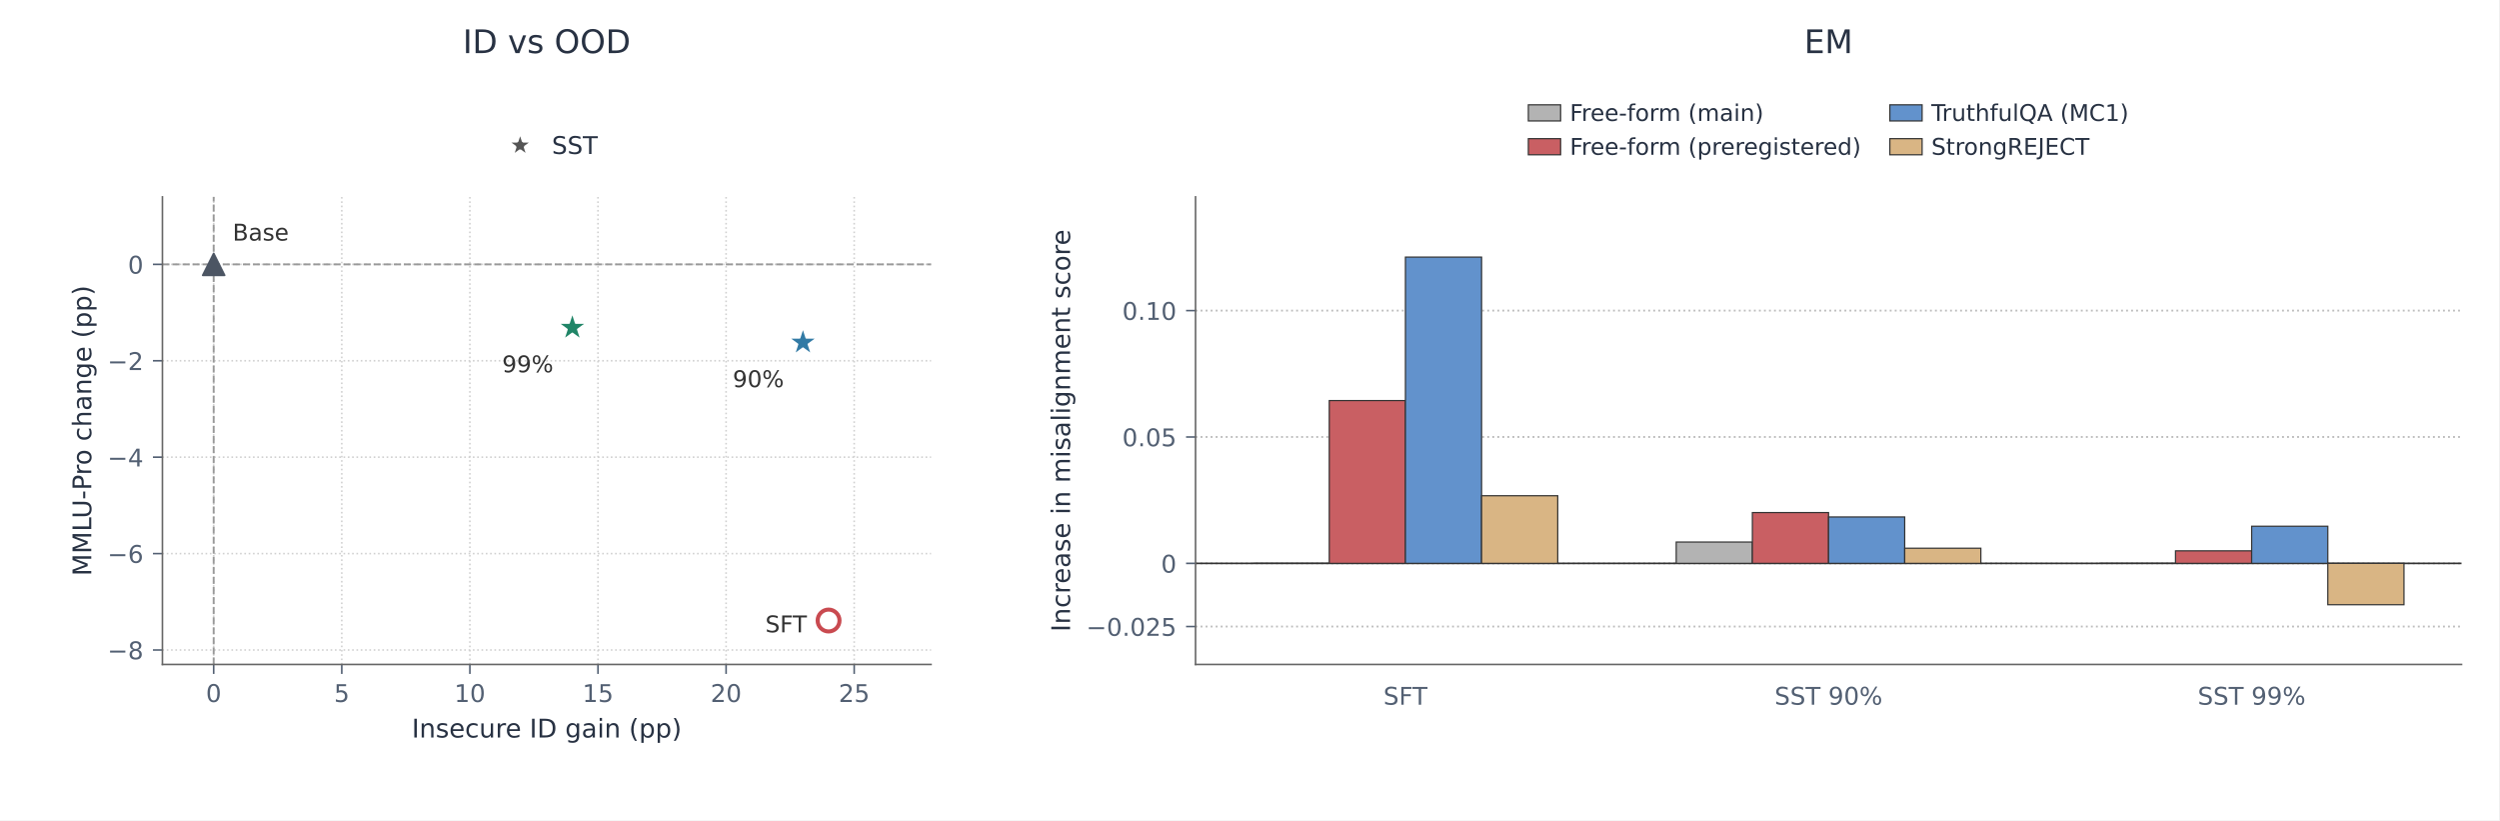
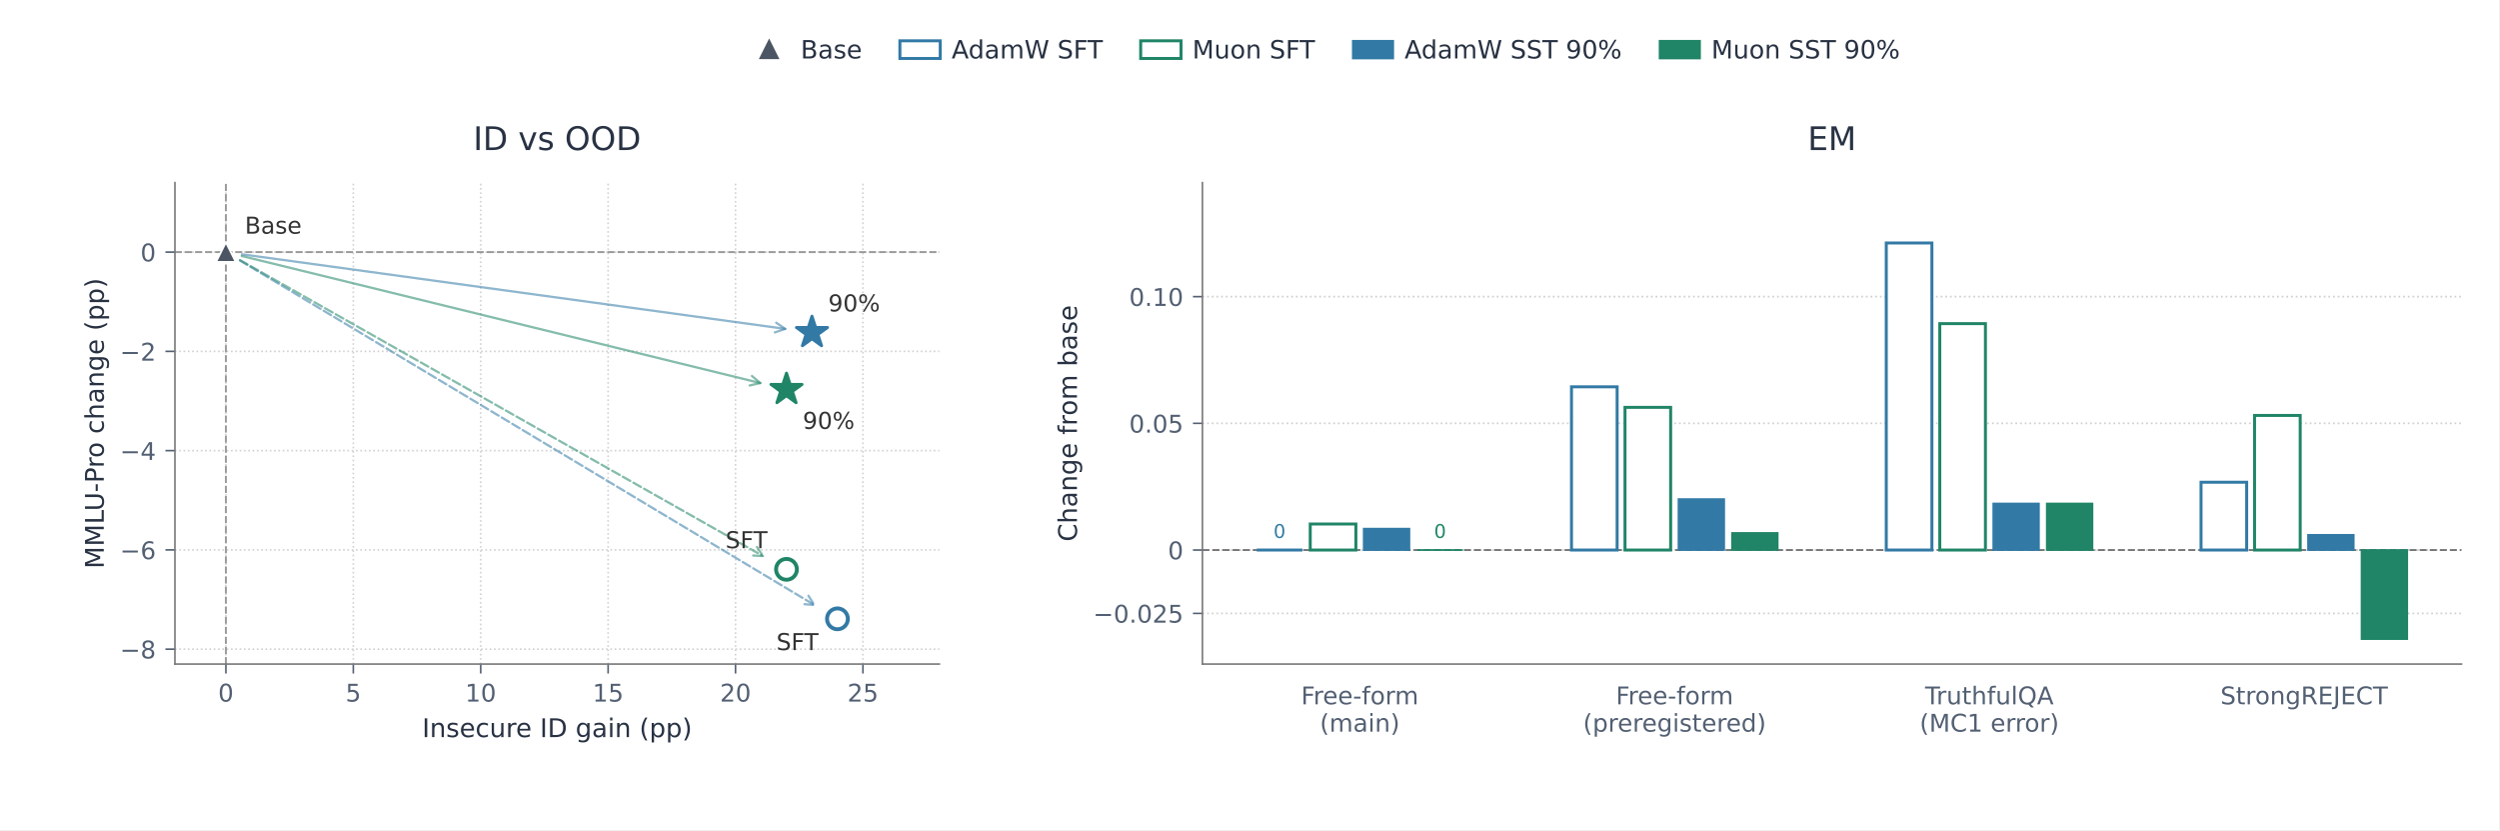
- <svg xmlns="http://www.w3.org/2000/svg" xmlns:xlink="http://www.w3.org/1999/xlink" width="921.6pt" height="302.4pt" viewBox="0 0 921.6 302.4" version="1.1">
+ <svg xmlns="http://www.w3.org/2000/svg" xmlns:xlink="http://www.w3.org/1999/xlink" width="921.6pt" height="306pt" viewBox="0 0 921.6 306" version="1.1">
  <defs>
    <style type="text/css">*{stroke-linejoin: round; stroke-linecap: butt}</style>
  </defs>
  <g id="figure_1">
    <g id="patch_1">
-       <path d="M 0 302.4  L 921.6 302.4  L 921.6 0  L 0 0  z " style="fill: #ffffff" />
+       <path d="M 0 306  L 921.6 306  L 921.6 0  L 0 0  z " style="fill: #ffffff" />
    </g>
    <g id="axes_1">
      <g id="patch_2">
-         <path d="M 59.904 244.944  L 343.362 244.944  L 343.362 72.576  L 59.904 72.576  z " style="fill: #ffffff" />
+         <path d="M 64.512 244.8  L 346.429 244.8  L 346.429 67.32  L 64.512 67.32  z " style="fill: #ffffff" />
      </g>
      <g id="matplotlib.axis_1">
        <g id="xtick_1">
          <g id="line2d_1">
-             <path d="M 78.801 244.944  L 78.801 72.576  " clip-path="url(#pe4063aa0ac)" style="fill: none; stroke-dasharray: 0.6,0.99; stroke-dashoffset: 0; stroke: #d0d0d0; stroke-width: 0.6" />
+             <path d="M 83.306 244.8  L 83.306 67.32  " clip-path="url(#p9155fcb248)" style="fill: none; stroke-dasharray: 0.6,0.99; stroke-dashoffset: 0; stroke: #d0d0d0; stroke-width: 0.6" />
          </g>
          <g id="line2d_2">
            <defs>
-               <path id="m186b313bea" d="M 0 0  L 0 3.5  " style="stroke: #536073; stroke-width: 0.6" />
+               <path id="mea11ea3133" d="M 0 0  L 0 3.5  " style="stroke: #536073; stroke-width: 0.6" />
            </defs>
            <g>
-               <use xlink:href="#m186b313bea" x="78.801" y="244.944" style="fill: #536073; stroke: #536073; stroke-width: 0.6" />
+               <use xlink:href="#mea11ea3133" x="83.306" y="244.8" style="fill: #536073; stroke: #536073; stroke-width: 0.6" />
            </g>
          </g>
          <g id="text_1">
-             <text style="fill: #536073; font: 9px 'DejaVu Sans'; text-anchor: middle" x="78.801" y="258.783" transform="rotate(-0 78.80118 258.7826)">0</text>
+             <text style="font-size: 9px; font-family: 'DejaVu Sans'; text-anchor: middle; fill: #536073" x="83.306" y="258.639" transform="rotate(-0 83.30648 258.6386)">0</text>
          </g>
        </g>
        <g id="xtick_2">
          <g id="line2d_3">
-             <path d="M 126.044 244.944  L 126.044 72.576  " clip-path="url(#pe4063aa0ac)" style="fill: none; stroke-dasharray: 0.6,0.99; stroke-dashoffset: 0; stroke: #d0d0d0; stroke-width: 0.6" />
+             <path d="M 130.293 244.8  L 130.293 67.32  " clip-path="url(#p9155fcb248)" style="fill: none; stroke-dasharray: 0.6,0.99; stroke-dashoffset: 0; stroke: #d0d0d0; stroke-width: 0.6" />
          </g>
          <g id="line2d_4">
            <g>
-               <use xlink:href="#m186b313bea" x="126.044" y="244.944" style="fill: #536073; stroke: #536073; stroke-width: 0.6" />
+               <use xlink:href="#mea11ea3133" x="130.293" y="244.8" style="fill: #536073; stroke: #536073; stroke-width: 0.6" />
            </g>
          </g>
          <g id="text_2">
-             <text style="fill: #536073; font: 9px 'DejaVu Sans'; text-anchor: middle" x="126.044" y="258.783" transform="rotate(-0 126.0441 258.7826)">5</text>
+             <text style="font-size: 9px; font-family: 'DejaVu Sans'; text-anchor: middle; fill: #536073" x="130.293" y="258.639" transform="rotate(-0 130.2927 258.6386)">5</text>
          </g>
        </g>
        <g id="xtick_3">
          <g id="line2d_5">
-             <path d="M 173.287 244.944  L 173.287 72.576  " clip-path="url(#pe4063aa0ac)" style="fill: none; stroke-dasharray: 0.6,0.99; stroke-dashoffset: 0; stroke: #d0d0d0; stroke-width: 0.6" />
+             <path d="M 177.279 244.8  L 177.279 67.32  " clip-path="url(#p9155fcb248)" style="fill: none; stroke-dasharray: 0.6,0.99; stroke-dashoffset: 0; stroke: #d0d0d0; stroke-width: 0.6" />
          </g>
          <g id="line2d_6">
            <g>
-               <use xlink:href="#m186b313bea" x="173.287" y="244.944" style="fill: #536073; stroke: #536073; stroke-width: 0.6" />
+               <use xlink:href="#mea11ea3133" x="177.279" y="244.8" style="fill: #536073; stroke: #536073; stroke-width: 0.6" />
            </g>
          </g>
          <g id="text_3">
-             <text style="fill: #536073; font: 9px 'DejaVu Sans'; text-anchor: middle" x="173.287" y="258.783" transform="rotate(-0 173.2871 258.7826)">10</text>
+             <text style="font-size: 9px; font-family: 'DejaVu Sans'; text-anchor: middle; fill: #536073" x="177.279" y="258.639" transform="rotate(-0 177.2789 258.6386)">10</text>
          </g>
        </g>
        <g id="xtick_4">
          <g id="line2d_7">
-             <path d="M 220.53 244.944  L 220.53 72.576  " clip-path="url(#pe4063aa0ac)" style="fill: none; stroke-dasharray: 0.6,0.99; stroke-dashoffset: 0; stroke: #d0d0d0; stroke-width: 0.6" />
+             <path d="M 224.265 244.8  L 224.265 67.32  " clip-path="url(#p9155fcb248)" style="fill: none; stroke-dasharray: 0.6,0.99; stroke-dashoffset: 0; stroke: #d0d0d0; stroke-width: 0.6" />
          </g>
          <g id="line2d_8">
            <g>
-               <use xlink:href="#m186b313bea" x="220.53" y="244.944" style="fill: #536073; stroke: #536073; stroke-width: 0.6" />
+               <use xlink:href="#mea11ea3133" x="224.265" y="244.8" style="fill: #536073; stroke: #536073; stroke-width: 0.6" />
            </g>
          </g>
          <g id="text_4">
-             <text style="fill: #536073; font: 9px 'DejaVu Sans'; text-anchor: middle" x="220.53" y="258.783" transform="rotate(-0 220.53 258.7826)">15</text>
+             <text style="font-size: 9px; font-family: 'DejaVu Sans'; text-anchor: middle; fill: #536073" x="224.265" y="258.639" transform="rotate(-0 224.2651 258.6386)">15</text>
          </g>
        </g>
        <g id="xtick_5">
          <g id="line2d_9">
-             <path d="M 267.773 244.944  L 267.773 72.576  " clip-path="url(#pe4063aa0ac)" style="fill: none; stroke-dasharray: 0.6,0.99; stroke-dashoffset: 0; stroke: #d0d0d0; stroke-width: 0.6" />
+             <path d="M 271.251 244.8  L 271.251 67.32  " clip-path="url(#p9155fcb248)" style="fill: none; stroke-dasharray: 0.6,0.99; stroke-dashoffset: 0; stroke: #d0d0d0; stroke-width: 0.6" />
          </g>
          <g id="line2d_10">
            <g>
-               <use xlink:href="#m186b313bea" x="267.773" y="244.944" style="fill: #536073; stroke: #536073; stroke-width: 0.6" />
+               <use xlink:href="#mea11ea3133" x="271.251" y="244.8" style="fill: #536073; stroke: #536073; stroke-width: 0.6" />
            </g>
          </g>
          <g id="text_5">
-             <text style="fill: #536073; font: 9px 'DejaVu Sans'; text-anchor: middle" x="267.773" y="258.783" transform="rotate(-0 267.773 258.7826)">20</text>
+             <text style="font-size: 9px; font-family: 'DejaVu Sans'; text-anchor: middle; fill: #536073" x="271.251" y="258.639" transform="rotate(-0 271.2513 258.6386)">20</text>
          </g>
        </g>
        <g id="xtick_6">
          <g id="line2d_11">
-             <path d="M 315.016 244.944  L 315.016 72.576  " clip-path="url(#pe4063aa0ac)" style="fill: none; stroke-dasharray: 0.6,0.99; stroke-dashoffset: 0; stroke: #d0d0d0; stroke-width: 0.6" />
+             <path d="M 318.237 244.8  L 318.237 67.32  " clip-path="url(#p9155fcb248)" style="fill: none; stroke-dasharray: 0.6,0.99; stroke-dashoffset: 0; stroke: #d0d0d0; stroke-width: 0.6" />
          </g>
          <g id="line2d_12">
            <g>
-               <use xlink:href="#m186b313bea" x="315.016" y="244.944" style="fill: #536073; stroke: #536073; stroke-width: 0.6" />
+               <use xlink:href="#mea11ea3133" x="318.237" y="244.8" style="fill: #536073; stroke: #536073; stroke-width: 0.6" />
            </g>
          </g>
          <g id="text_6">
-             <text style="fill: #536073; font: 9px 'DejaVu Sans'; text-anchor: middle" x="315.016" y="258.783" transform="rotate(-0 315.0159 258.7826)">25</text>
+             <text style="font-size: 9px; font-family: 'DejaVu Sans'; text-anchor: middle; fill: #536073" x="318.237" y="258.639" transform="rotate(-0 318.2375 258.6386)">25</text>
          </g>
        </g>
        <g id="text_7">
-           <text style="fill: #283243; font: 9.5px 'DejaVu Sans'; text-anchor: middle" x="201.633" y="271.873" transform="rotate(-0 201.6328 271.8728)">Insecure ID gain (pp)</text>
+           <text style="font-size: 9.5px; font-family: 'DejaVu Sans'; text-anchor: middle; fill: #283243" x="205.471" y="271.729" transform="rotate(-0 205.4706 271.7288)">Insecure ID gain (pp)</text>
        </g>
      </g>
      <g id="matplotlib.axis_2">
        <g id="ytick_1">
          <g id="line2d_13">
-             <path d="M 59.904 239.613  L 343.362 239.613  " clip-path="url(#pe4063aa0ac)" style="fill: none; stroke-dasharray: 0.6,0.99; stroke-dashoffset: 0; stroke: #d0d0d0; stroke-width: 0.6" />
+             <path d="M 64.512 239.311  L 346.429 239.311  " clip-path="url(#p9155fcb248)" style="fill: none; stroke-dasharray: 0.6,0.99; stroke-dashoffset: 0; stroke: #d0d0d0; stroke-width: 0.6" />
          </g>
          <g id="line2d_14">
            <defs>
-               <path id="md1f81fc7ef" d="M 0 0  L -3.5 0  " style="stroke: #536073; stroke-width: 0.6" />
+               <path id="m811d792740" d="M 0 0  L -3.5 0  " style="stroke: #536073; stroke-width: 0.6" />
            </defs>
            <g>
-               <use xlink:href="#md1f81fc7ef" x="59.904" y="239.613" style="fill: #536073; stroke: #536073; stroke-width: 0.6" />
+               <use xlink:href="#m811d792740" x="64.512" y="239.311" style="fill: #536073; stroke: #536073; stroke-width: 0.6" />
            </g>
          </g>
          <g id="text_8">
-             <text style="fill: #536073; font: 9px 'DejaVu Sans'; text-anchor: end" x="52.904" y="243.032" transform="rotate(-0 52.904 243.0323)">−8</text>
+             <text style="font-size: 9px; font-family: 'DejaVu Sans'; text-anchor: end; fill: #536073" x="57.512" y="242.73" transform="rotate(-0 57.512 242.7302)">−8</text>
          </g>
        </g>
        <g id="ytick_2">
          <g id="line2d_15">
-             <path d="M 59.904 204.073  L 343.362 204.073  " clip-path="url(#pe4063aa0ac)" style="fill: none; stroke-dasharray: 0.6,0.99; stroke-dashoffset: 0; stroke: #d0d0d0; stroke-width: 0.6" />
+             <path d="M 64.512 202.717  L 346.429 202.717  " clip-path="url(#p9155fcb248)" style="fill: none; stroke-dasharray: 0.6,0.99; stroke-dashoffset: 0; stroke: #d0d0d0; stroke-width: 0.6" />
          </g>
          <g id="line2d_16">
            <g>
-               <use xlink:href="#md1f81fc7ef" x="59.904" y="204.073" style="fill: #536073; stroke: #536073; stroke-width: 0.6" />
+               <use xlink:href="#m811d792740" x="64.512" y="202.717" style="fill: #536073; stroke: #536073; stroke-width: 0.6" />
            </g>
          </g>
          <g id="text_9">
-             <text style="fill: #536073; font: 9px 'DejaVu Sans'; text-anchor: end" x="52.904" y="207.493" transform="rotate(-0 52.904 207.4925)">−6</text>
+             <text style="font-size: 9px; font-family: 'DejaVu Sans'; text-anchor: end; fill: #536073" x="57.512" y="206.136" transform="rotate(-0 57.512 206.1364)">−6</text>
          </g>
        </g>
        <g id="ytick_3">
          <g id="line2d_17">
-             <path d="M 59.904 168.533  L 343.362 168.533  " clip-path="url(#pe4063aa0ac)" style="fill: none; stroke-dasharray: 0.6,0.99; stroke-dashoffset: 0; stroke: #d0d0d0; stroke-width: 0.6" />
+             <path d="M 64.512 166.123  L 346.429 166.123  " clip-path="url(#p9155fcb248)" style="fill: none; stroke-dasharray: 0.6,0.99; stroke-dashoffset: 0; stroke: #d0d0d0; stroke-width: 0.6" />
          </g>
          <g id="line2d_18">
            <g>
-               <use xlink:href="#md1f81fc7ef" x="59.904" y="168.533" style="fill: #536073; stroke: #536073; stroke-width: 0.6" />
+               <use xlink:href="#m811d792740" x="64.512" y="166.123" style="fill: #536073; stroke: #536073; stroke-width: 0.6" />
            </g>
          </g>
          <g id="text_10">
-             <text style="fill: #536073; font: 9px 'DejaVu Sans'; text-anchor: end" x="52.904" y="171.953" transform="rotate(-0 52.904 171.9527)">−4</text>
+             <text style="font-size: 9px; font-family: 'DejaVu Sans'; text-anchor: end; fill: #536073" x="57.512" y="169.543" transform="rotate(-0 57.512 169.5426)">−4</text>
          </g>
        </g>
        <g id="ytick_4">
          <g id="line2d_19">
-             <path d="M 59.904 132.994  L 343.362 132.994  " clip-path="url(#pe4063aa0ac)" style="fill: none; stroke-dasharray: 0.6,0.99; stroke-dashoffset: 0; stroke: #d0d0d0; stroke-width: 0.6" />
+             <path d="M 64.512 129.529  L 346.429 129.529  " clip-path="url(#p9155fcb248)" style="fill: none; stroke-dasharray: 0.6,0.99; stroke-dashoffset: 0; stroke: #d0d0d0; stroke-width: 0.6" />
          </g>
          <g id="line2d_20">
            <g>
-               <use xlink:href="#md1f81fc7ef" x="59.904" y="132.994" style="fill: #536073; stroke: #536073; stroke-width: 0.6" />
+               <use xlink:href="#m811d792740" x="64.512" y="129.529" style="fill: #536073; stroke: #536073; stroke-width: 0.6" />
            </g>
          </g>
          <g id="text_11">
-             <text style="fill: #536073; font: 9px 'DejaVu Sans'; text-anchor: end" x="52.904" y="136.413" transform="rotate(-0 52.904 136.4129)">−2</text>
+             <text style="font-size: 9px; font-family: 'DejaVu Sans'; text-anchor: end; fill: #536073" x="57.512" y="132.949" transform="rotate(-0 57.512 132.9488)">−2</text>
          </g>
        </g>
        <g id="ytick_5">
          <g id="line2d_21">
-             <path d="M 59.904 97.454  L 343.362 97.454  " clip-path="url(#pe4063aa0ac)" style="fill: none; stroke-dasharray: 0.6,0.99; stroke-dashoffset: 0; stroke: #d0d0d0; stroke-width: 0.6" />
+             <path d="M 64.512 92.936  L 346.429 92.936  " clip-path="url(#p9155fcb248)" style="fill: none; stroke-dasharray: 0.6,0.99; stroke-dashoffset: 0; stroke: #d0d0d0; stroke-width: 0.6" />
          </g>
          <g id="line2d_22">
            <g>
-               <use xlink:href="#md1f81fc7ef" x="59.904" y="97.454" style="fill: #536073; stroke: #536073; stroke-width: 0.6" />
+               <use xlink:href="#m811d792740" x="64.512" y="92.936" style="fill: #536073; stroke: #536073; stroke-width: 0.6" />
            </g>
          </g>
          <g id="text_12">
-             <text style="fill: #536073; font: 9px 'DejaVu Sans'; text-anchor: end" x="52.904" y="100.873" transform="rotate(-0 52.904 100.8732)">0</text>
+             <text style="font-size: 9px; font-family: 'DejaVu Sans'; text-anchor: end; fill: #536073" x="57.512" y="96.355" transform="rotate(-0 57.512 96.35497)">0</text>
          </g>
        </g>
        <g id="text_13">
-           <text style="fill: #283243; font: 9.5px 'DejaVu Sans'; text-anchor: middle" x="33.66" y="158.76" transform="rotate(-90 33.66033 158.76)">MMLU-Pro change (pp)</text>
-         </g>
+           <text style="font-size: 9.5px; font-family: 'DejaVu Sans'; text-anchor: middle; fill: #283243" x="38.268" y="156.06" transform="rotate(-90 38.26833 156.06)">MMLU-Pro change (pp)</text>
+         </g>
+       </g>
+       <g id="patch_3">
+         <path d="M 88.451 96.02  Q 194.787 159.759 300.307 223.01  " style="fill: none; opacity: 0.55; stroke-dasharray: 3.145,1.36; stroke-dashoffset: 0; stroke: #327aa5; stroke-width: 0.85; stroke-linecap: round" />
+         <path d="M 298.145 219.615  L 300.307 223.01  L 296.294 222.703  " style="fill: none; opacity: 0.55; stroke-dasharray: 3.145,1.36; stroke-dashoffset: 0; stroke: #327aa5; stroke-width: 0.85; stroke-linecap: round" />
+       </g>
+       <g id="patch_4">
+         <path d="M 89.253 93.751  Q 189.888 107.558 289.582 121.236  " style="fill: none; opacity: 0.55; stroke: #327aa5; stroke-width: 0.85; stroke-linecap: round" />
+         <path d="M 286.26 118.964  L 289.582 121.236  L 285.771 122.53  " style="fill: none; opacity: 0.55; stroke: #327aa5; stroke-width: 0.85; stroke-linecap: round" />
+       </g>
+       <g id="patch_5">
+         <path d="M 88.527 95.889  Q 185.371 150.668 281.387 204.979  " style="fill: none; opacity: 0.55; stroke-dasharray: 3.145,1.36; stroke-dashoffset: 0; stroke: #208567; stroke-width: 0.85; stroke-linecap: round" />
+         <path d="M 279.139 201.639  L 281.387 204.979  L 277.367 204.773  " style="fill: none; opacity: 0.55; stroke-dasharray: 3.145,1.36; stroke-dashoffset: 0; stroke: #208567; stroke-width: 0.85; stroke-linecap: round" />
+       </g>
+       <g id="patch_6">
+         <path d="M 89.133 94.363  Q 185.219 117.898 280.382 141.208  " style="fill: none; opacity: 0.55; stroke: #208567; stroke-width: 0.85; stroke-linecap: round" />
+         <path d="M 277.314 138.603  L 280.382 141.208  L 276.458 142.099  " style="fill: none; opacity: 0.55; stroke: #208567; stroke-width: 0.85; stroke-linecap: round" />
      </g>
      <g id="line2d_23">
-         <path d="M 59.904 97.454  L 343.362 97.454  " clip-path="url(#pe4063aa0ac)" style="fill: none; stroke-dasharray: 2.59,1.12; stroke-dashoffset: 0; stroke: #999999; stroke-width: 0.7" />
+         <path d="M 64.512 92.936  L 346.429 92.936  " clip-path="url(#p9155fcb248)" style="fill: none; stroke-dasharray: 2.59,1.12; stroke-dashoffset: 0; stroke: #999999; stroke-width: 0.7" />
      </g>
      <g id="line2d_24">
-         <path d="M 78.801 244.944  L 78.801 72.576  " clip-path="url(#pe4063aa0ac)" style="fill: none; stroke-dasharray: 2.59,1.12; stroke-dashoffset: 0; stroke: #999999; stroke-width: 0.7" />
-       </g>
-       <g id="patch_3">
-         <path d="M 59.904 244.944  L 59.904 72.576  " style="fill: none; stroke: #666666; stroke-width: 0.6; stroke-linejoin: miter; stroke-linecap: square" />
-       </g>
-       <g id="patch_4">
-         <path d="M 59.904 244.944  L 343.362 244.944  " style="fill: none; stroke: #666666; stroke-width: 0.6; stroke-linejoin: miter; stroke-linecap: square" />
+         <path d="M 83.306 244.8  L 83.306 67.32  " clip-path="url(#p9155fcb248)" style="fill: none; stroke-dasharray: 2.59,1.12; stroke-dashoffset: 0; stroke: #999999; stroke-width: 0.7" />
+       </g>
+       <g id="patch_7">
+         <path d="M 64.512 244.8  L 64.512 67.32  " style="fill: none; stroke: #777777; stroke-width: 0.6; stroke-linejoin: miter; stroke-linecap: square" />
+       </g>
+       <g id="patch_8">
+         <path d="M 64.512 244.8  L 346.429 244.8  " style="fill: none; stroke: #777777; stroke-width: 0.6; stroke-linejoin: miter; stroke-linecap: square" />
      </g>
      <g id="text_14">
-         <text style="fill: #333333; font: 8.5px 'DejaVu Sans'; text-anchor: start" x="85.801" y="88.686" transform="rotate(-0 85.80118 88.68612)">Base</text>
+         <text style="font-size: 8.6px; font-family: 'DejaVu Sans'; text-anchor: start; fill: #333333" x="90.306" y="86.147" transform="rotate(-0 90.30648 86.14714)">Base</text>
      </g>
      <g id="text_15">
-         <text style="fill: #333333; font: 8.5px 'DejaVu Sans'; text-anchor: end" x="297.567" y="233.095" transform="rotate(-0 297.5673 233.0945)">SFT</text>
+         <text style="font-size: 8.6px; font-family: 'DejaVu Sans'; text-anchor: end; fill: #333333" x="301.84" y="239.659" transform="rotate(-0 301.8402 239.6594)">SFT</text>
      </g>
      <g id="text_16">
-         <text style="fill: #333333; font: 8.5px 'DejaVu Sans'; text-anchor: end" x="289.119" y="142.712" transform="rotate(-0 289.1187 142.7118)">90%</text>
+         <text style="font-size: 8.6px; font-family: 'DejaVu Sans'; text-anchor: start; fill: #333333" x="305.443" y="114.801" transform="rotate(-0 305.443 114.8005)">90%</text>
      </g>
      <g id="text_17">
-         <text style="fill: #333333; font: 8.5px 'DejaVu Sans'; text-anchor: end" x="204.081" y="137.247" transform="rotate(-0 204.0814 137.2473)">99%</text>
+         <text style="font-size: 8.6px; font-family: 'DejaVu Sans'; text-anchor: end; fill: #333333" x="283.046" y="202.088" transform="rotate(-0 283.0457 202.088)">SFT</text>
      </g>
      <g id="text_18">
-         <text style="fill: #283243; font: 12px 'DejaVu Sans'; text-anchor: middle" x="201.633" y="19.576" transform="rotate(-0 201.6328 19.576)">ID vs OOD</text>
+         <text style="font-size: 8.6px; font-family: 'DejaVu Sans'; text-anchor: start; fill: #333333" x="296.046" y="158.109" transform="rotate(-0 296.0457 158.1092)">90%</text>
+       </g>
+       <g id="text_19">
+         <text style="font-size: 12px; font-family: 'DejaVu Sans'; text-anchor: middle; fill: #283243" x="205.471" y="55.32" transform="rotate(-0 205.4706 55.32)">ID vs OOD</text>
      </g>
      <g id="PathCollection_1">
        <defs>
-           <path id="mab95454878" d="M 0 -4.031  L -4.031 4.031  L 4.031 4.031  z " style="stroke: #4c5563; stroke-width: 0.65" />
-         </defs>
-         <g clip-path="url(#pe4063aa0ac)">
-           <use xlink:href="#mab95454878" x="78.801" y="97.454" style="fill: #4c5563; stroke: #4c5563; stroke-width: 0.65" />
+           <path id="m297126dc32" d="M 0 -3.606  L -3.606 3.606  L 3.606 3.606  z " style="stroke: #ffffff; stroke-width: 0.65" />
+         </defs>
+         <g clip-path="url(#p9155fcb248)">
+           <use xlink:href="#m297126dc32" x="83.306" y="92.936" style="fill: #4c5563; stroke: #ffffff; stroke-width: 0.65" />
        </g>
      </g>
      <g id="PathCollection_2">
        <defs>
-           <path id="m4acd9b9e21" d="M 0 4.031  C 1.069 4.031 2.094 3.606 2.85 2.85  C 3.606 2.094 4.031 1.069 4.031 0  C 4.031 -1.069 3.606 -2.094 2.85 -2.85  C 2.094 -3.606 1.069 -4.031 0 -4.031  C -1.069 -4.031 -2.094 -3.606 -2.85 -2.85  C -3.606 -2.094 -4.031 -1.069 -4.031 0  C -4.031 1.069 -3.606 2.094 -2.85 2.85  C -2.094 3.606 -1.069 4.031 0 4.031  z " style="stroke: #c94a50; stroke-width: 1.5" />
-         </defs>
-         <g clip-path="url(#pe4063aa0ac)">
-           <use xlink:href="#m4acd9b9e21" x="305.567" y="228.749" style="fill: #ffffff; stroke: #c94a50; stroke-width: 1.5" />
+           <path id="m572dca94d2" d="M 0 3.841  C 1.019 3.841 1.995 3.436 2.716 2.716  C 3.436 1.995 3.841 1.019 3.841 0  C 3.841 -1.019 3.436 -1.995 2.716 -2.716  C 1.995 -3.436 1.019 -3.841 0 -3.841  C -1.019 -3.841 -1.995 -3.436 -2.716 -2.716  C -3.436 -1.995 -3.841 -1.019 -3.841 0  C -3.841 1.019 -3.436 1.995 -2.716 2.716  C -1.995 3.436 -1.019 3.841 0 3.841  z " style="stroke: #327aa5; stroke-width: 1.45" />
+         </defs>
+         <g clip-path="url(#p9155fcb248)">
+           <use xlink:href="#m572dca94d2" x="308.84" y="228.125" style="fill: #ffffff; stroke: #327aa5; stroke-width: 1.45" />
        </g>
      </g>
      <g id="PathCollection_3">
        <defs>
-           <path id="m46886deeec" d="M 0 -5.59  L -1.255 -1.727  L -5.317 -1.727  L -2.031 0.66  L -3.286 4.523  L -0 2.135  L 3.286 4.523  L 2.031 0.66  L 5.317 -1.727  L 1.255 -1.727  z " style="stroke: #ffffff; stroke-width: 0.65" />
-         </defs>
-         <g clip-path="url(#pe4063aa0ac)">
-           <use xlink:href="#m46886deeec" x="296.119" y="126.253" style="fill: #327aa5; stroke: #ffffff; stroke-width: 0.65" />
+           <path id="mf3ea29d51d" d="M 0 -6.021  L -1.352 -1.861  L -5.726 -1.861  L -2.187 0.711  L -3.539 4.871  L -0 2.3  L 3.539 4.871  L 2.187 0.711  L 5.726 -1.861  L 1.352 -1.861  z " style="stroke: #327aa5; stroke-width: 1.1" />
+         </defs>
+         <g clip-path="url(#p9155fcb248)">
+           <use xlink:href="#mf3ea29d51d" x="299.443" y="122.589" style="fill: #327aa5; stroke: #327aa5; stroke-width: 1.1" />
        </g>
      </g>
      <g id="PathCollection_4">
        <defs>
-           <path id="m2a38339362" d="M 0 -5.59  L -1.255 -1.727  L -5.317 -1.727  L -2.031 0.66  L -3.286 4.523  L -0 2.135  L 3.286 4.523  L 2.031 0.66  L 5.317 -1.727  L 1.255 -1.727  z " style="stroke: #ffffff; stroke-width: 0.65" />
-         </defs>
-         <g clip-path="url(#pe4063aa0ac)">
-           <use xlink:href="#m2a38339362" x="211.081" y="120.789" style="fill: #208567; stroke: #ffffff; stroke-width: 0.65" />
-         </g>
-       </g>
-       <g id="legend_1">
-         <g id="line2d_25">
-           <defs>
-             <path id="mbae3377c4a" d="M 0 -5  L -1.123 -1.545  L -4.755 -1.545  L -1.816 0.59  L -2.939 4.045  L -0 1.91  L 2.939 4.045  L 1.816 0.59  L 4.755 -1.545  L 1.123 -1.545  z " style="stroke: #ffffff; stroke-linejoin: bevel" />
-           </defs>
-           <g>
-             <use xlink:href="#mbae3377c4a" x="191.821" y="53.612" style="fill: #555555; stroke: #ffffff; stroke-linejoin: bevel" />
-           </g>
-         </g>
-         <g id="text_19">
-           <text style="fill: #283243; font: 9px 'DejaVu Sans'; text-anchor: start" x="203.521" y="56.762" transform="rotate(-0 203.5207 56.7622)">SST</text>
+           <path id="maeec679bc1" d="M 0 3.841  C 1.019 3.841 1.995 3.436 2.716 2.716  C 3.436 1.995 3.841 1.019 3.841 0  C 3.841 -1.019 3.436 -1.995 2.716 -2.716  C 1.995 -3.436 1.019 -3.841 0 -3.841  C -1.019 -3.841 -1.995 -3.436 -2.716 -2.716  C -3.436 -1.995 -3.841 -1.019 -3.841 0  C -3.841 1.019 -3.436 1.995 -2.716 2.716  C -1.995 3.436 -1.019 3.841 0 3.841  z " style="stroke: #208567; stroke-width: 1.45" />
+         </defs>
+         <g clip-path="url(#p9155fcb248)">
+           <use xlink:href="#maeec679bc1" x="290.046" y="209.877" style="fill: #ffffff; stroke: #208567; stroke-width: 1.45" />
+         </g>
+       </g>
+       <g id="PathCollection_5">
+         <defs>
+           <path id="m64d40fa19c" d="M 0 -6.021  L -1.352 -1.861  L -5.726 -1.861  L -2.187 0.711  L -3.539 4.871  L -0 2.3  L 3.539 4.871  L 2.187 0.711  L 5.726 -1.861  L 1.352 -1.861  z " style="stroke: #208567; stroke-width: 1.1" />
+         </defs>
+         <g clip-path="url(#p9155fcb248)">
+           <use xlink:href="#m64d40fa19c" x="290.046" y="143.575" style="fill: #208567; stroke: #208567; stroke-width: 1.1" />
        </g>
      </g>
    </g>
    <g id="axes_2">
-       <g id="patch_5">
-         <path d="M 440.904 244.944  L 907.776 244.944  L 907.776 72.576  L 440.904 72.576  z " style="fill: #ffffff" />
+       <g id="patch_9">
+         <path d="M 443.442 244.8  L 907.776 244.8  L 907.776 67.32  L 443.442 67.32  z " style="fill: #ffffff" />
      </g>
      <g id="matplotlib.axis_3">
        <g id="xtick_7">
+           <g id="line2d_25" />
+           <g id="text_20">
+             <text style="font-size: 9px; font-family: 'DejaVu Sans'; fill: #536073" transform="translate(479.8196 259.6386)">Free-form</text>
+             <text style="font-size: 9px; font-family: 'DejaVu Sans'; fill: #536073" transform="translate(486.7292 269.7166)">(main)</text>
+           </g>
+         </g>
+         <g id="xtick_8">
          <g id="line2d_26" />
-           <g id="text_20">
-             <text style="fill: #536073; font: 9px 'DejaVu Sans'; text-anchor: middle" x="518.3" y="259.783" transform="rotate(-0 518.3003 259.7826)">SFT</text>
-           </g>
-         </g>
-         <g id="xtick_8">
+           <g id="text_21">
+             <text style="font-size: 9px; font-family: 'DejaVu Sans'; fill: #536073" transform="translate(595.9032 259.6386)">Free-form</text>
+             <text style="font-size: 9px; font-family: 'DejaVu Sans'; fill: #536073" transform="translate(583.8052 269.7166)">(preregistered)</text>
+           </g>
+         </g>
+         <g id="xtick_9">
          <g id="line2d_27" />
-           <g id="text_21">
-             <text style="fill: #536073; font: 9px 'DejaVu Sans'; text-anchor: middle" x="674.34" y="259.783" transform="rotate(-0 674.3402 259.7826)">SST 90%</text>
-           </g>
-         </g>
-         <g id="xtick_9">
+           <g id="text_22">
+             <text style="font-size: 9px; font-family: 'DejaVu Sans'; fill: #536073" transform="translate(709.9413 259.6386)">TruthfulQA</text>
+             <text style="font-size: 9px; font-family: 'DejaVu Sans'; fill: #536073" transform="translate(707.929 269.7166)">(MC1 error)</text>
+           </g>
+         </g>
+         <g id="xtick_10">
          <g id="line2d_28" />
-           <g id="text_22">
-             <text style="fill: #536073; font: 9px 'DejaVu Sans'; text-anchor: middle" x="830.38" y="259.783" transform="rotate(-0 830.3802 259.7826)">SST 99%</text>
+           <g id="text_23">
+             <text style="font-size: 9px; font-family: 'DejaVu Sans'; text-anchor: middle; fill: #536073" x="849.734" y="259.639" transform="rotate(-0 849.7342 259.6386)">StrongREJECT</text>
          </g>
        </g>
      </g>
      <g id="matplotlib.axis_4">
        <g id="ytick_6">
          <g id="line2d_29">
-             <path d="M 440.904 230.968  L 907.776 230.968  " clip-path="url(#p5d1efead18)" style="fill: none; stroke-dasharray: 0.7,1.155; stroke-dashoffset: 0; stroke: #bdbdbd; stroke-width: 0.7" />
+             <path d="M 443.442 226.118  L 907.776 226.118  " clip-path="url(#pa510a9b55a)" style="fill: none; stroke-dasharray: 0.65,1.073; stroke-dashoffset: 0; stroke: #d0d0d0; stroke-width: 0.65" />
          </g>
          <g id="line2d_30">
            <g>
-               <use xlink:href="#md1f81fc7ef" x="440.904" y="230.968" style="fill: #536073; stroke: #536073; stroke-width: 0.6" />
-             </g>
-           </g>
-           <g id="text_23">
-             <text style="fill: #536073; font: 9px 'DejaVu Sans'; text-anchor: end" x="433.904" y="234.388" transform="rotate(-0 433.9045 234.3875)">−0.025</text>
+               <use xlink:href="#m811d792740" x="443.442" y="226.118" style="fill: #536073; stroke: #536073; stroke-width: 0.6" />
+             </g>
+           </g>
+           <g id="text_24">
+             <text style="font-size: 9px; font-family: 'DejaVu Sans'; text-anchor: end; fill: #536073" x="436.442" y="229.537" transform="rotate(-0 436.4418 229.5372)">−0.025</text>
          </g>
        </g>
        <g id="ytick_7">
          <g id="line2d_31">
-             <path d="M 440.904 207.675  L 907.776 207.675  " clip-path="url(#p5d1efead18)" style="fill: none; stroke-dasharray: 0.7,1.155; stroke-dashoffset: 0; stroke: #bdbdbd; stroke-width: 0.7" />
+             <path d="M 443.442 202.765  L 907.776 202.765  " clip-path="url(#pa510a9b55a)" style="fill: none; stroke-dasharray: 0.65,1.073; stroke-dashoffset: 0; stroke: #d0d0d0; stroke-width: 0.65" />
          </g>
          <g id="line2d_32">
            <g>
-               <use xlink:href="#md1f81fc7ef" x="440.904" y="207.675" style="fill: #536073; stroke: #536073; stroke-width: 0.6" />
-             </g>
-           </g>
-           <g id="text_24">
-             <text style="fill: #536073; font: 9px 'DejaVu Sans'; text-anchor: end" x="433.904" y="211.095" transform="rotate(-0 433.9045 211.0945)">0</text>
+               <use xlink:href="#m811d792740" x="443.442" y="202.765" style="fill: #536073; stroke: #536073; stroke-width: 0.6" />
+             </g>
+           </g>
+           <g id="text_25">
+             <text style="font-size: 9px; font-family: 'DejaVu Sans'; text-anchor: end; fill: #536073" x="436.442" y="206.185" transform="rotate(-0 436.4418 206.1846)">0</text>
          </g>
        </g>
        <g id="ytick_8">
          <g id="line2d_33">
-             <path d="M 440.904 161.089  L 907.776 161.089  " clip-path="url(#p5d1efead18)" style="fill: none; stroke-dasharray: 0.7,1.155; stroke-dashoffset: 0; stroke: #bdbdbd; stroke-width: 0.7" />
+             <path d="M 443.442 156.06  L 907.776 156.06  " clip-path="url(#pa510a9b55a)" style="fill: none; stroke-dasharray: 0.65,1.073; stroke-dashoffset: 0; stroke: #d0d0d0; stroke-width: 0.65" />
          </g>
          <g id="line2d_34">
            <g>
-               <use xlink:href="#md1f81fc7ef" x="440.904" y="161.089" style="fill: #536073; stroke: #536073; stroke-width: 0.6" />
-             </g>
-           </g>
-           <g id="text_25">
-             <text style="fill: #536073; font: 9px 'DejaVu Sans'; text-anchor: end" x="433.904" y="164.509" transform="rotate(-0 433.9045 164.5086)">0.05</text>
+               <use xlink:href="#m811d792740" x="443.442" y="156.06" style="fill: #536073; stroke: #536073; stroke-width: 0.6" />
+             </g>
+           </g>
+           <g id="text_26">
+             <text style="font-size: 9px; font-family: 'DejaVu Sans'; text-anchor: end; fill: #536073" x="436.442" y="159.479" transform="rotate(-0 436.4418 159.4793)">0.05</text>
          </g>
        </g>
        <g id="ytick_9">
          <g id="line2d_35">
-             <path d="M 440.904 114.503  L 907.776 114.503  " clip-path="url(#p5d1efead18)" style="fill: none; stroke-dasharray: 0.7,1.155; stroke-dashoffset: 0; stroke: #bdbdbd; stroke-width: 0.7" />
+             <path d="M 443.442 109.355  L 907.776 109.355  " clip-path="url(#pa510a9b55a)" style="fill: none; stroke-dasharray: 0.65,1.073; stroke-dashoffset: 0; stroke: #d0d0d0; stroke-width: 0.65" />
          </g>
          <g id="line2d_36">
            <g>
-               <use xlink:href="#md1f81fc7ef" x="440.904" y="114.503" style="fill: #536073; stroke: #536073; stroke-width: 0.6" />
-             </g>
-           </g>
-           <g id="text_26">
-             <text style="fill: #536073; font: 9px 'DejaVu Sans'; text-anchor: end" x="433.904" y="117.923" transform="rotate(-0 433.9045 117.9226)">0.10</text>
-           </g>
-         </g>
-         <g id="text_27">
-           <text style="fill: #283243; font: 9.5px 'DejaVu Sans'; text-anchor: middle" x="394.622" y="158.76" transform="rotate(-90 394.6218 158.76)">Increase in misalignment score</text>
+               <use xlink:href="#m811d792740" x="443.442" y="109.355" style="fill: #536073; stroke: #536073; stroke-width: 0.6" />
+             </g>
+           </g>
+           <g id="text_27">
+             <text style="font-size: 9px; font-family: 'DejaVu Sans'; text-anchor: end; fill: #536073" x="436.442" y="112.774" transform="rotate(-0 436.4418 112.774)">0.10</text>
+           </g>
+         </g>
+         <g id="text_28">
+           <text style="font-size: 9.5px; font-family: 'DejaVu Sans'; text-anchor: middle; fill: #283243" x="397.159" y="156.06" transform="rotate(-90 397.1591 156.06)">Change from base</text>
        </g>
      </g>
      <g id="line2d_37">
-         <path d="M 440.904 207.675  L 907.776 207.675  " clip-path="url(#p5d1efead18)" style="fill: none; stroke: #333333; stroke-width: 0.6; stroke-linecap: square" />
-       </g>
-       <g id="patch_6">
-         <path d="M 440.904 244.944  L 440.904 72.576  " style="fill: none; stroke: #666666; stroke-width: 0.6; stroke-linejoin: miter; stroke-linecap: square" />
-       </g>
-       <g id="patch_7">
-         <path d="M 440.904 244.944  L 907.776 244.944  " style="fill: none; stroke: #666666; stroke-width: 0.6; stroke-linejoin: miter; stroke-linecap: square" />
-       </g>
-       <g id="patch_8">
-         <path d="M 462.126 207.675  L 490.213 207.675  L 490.213 207.675  L 462.126 207.675  z " clip-path="url(#p5d1efead18)" style="fill: #b3b3b3; stroke: #333333; stroke-width: 0.45; stroke-linejoin: miter" />
-       </g>
-       <g id="patch_9">
-         <path d="M 618.166 207.675  L 646.253 207.675  L 646.253 199.817  L 618.166 199.817  z " clip-path="url(#p5d1efead18)" style="fill: #b3b3b3; stroke: #333333; stroke-width: 0.45; stroke-linejoin: miter" />
+         <path d="M 443.442 202.765  L 907.776 202.765  " clip-path="url(#pa510a9b55a)" style="fill: none; stroke-dasharray: 2.59,1.12; stroke-dashoffset: 0; stroke: #777777; stroke-width: 0.7" />
      </g>
      <g id="patch_10">
-         <path d="M 774.206 207.675  L 802.293 207.675  L 802.293 207.675  L 774.206 207.675  z " clip-path="url(#p5d1efead18)" style="fill: #b3b3b3; stroke: #333333; stroke-width: 0.45; stroke-linejoin: miter" />
+         <path d="M 443.442 244.8  L 443.442 67.32  " style="fill: none; stroke: #777777; stroke-width: 0.6; stroke-linejoin: miter; stroke-linecap: square" />
      </g>
      <g id="patch_11">
-         <path d="M 490.213 207.675  L 518.3 207.675  L 518.3 147.662  L 490.213 147.662  z " clip-path="url(#p5d1efead18)" style="fill: #c95f63; stroke: #333333; stroke-width: 0.45; stroke-linejoin: miter" />
+         <path d="M 443.442 244.8  L 907.776 244.8  " style="fill: none; stroke: #777777; stroke-width: 0.6; stroke-linejoin: miter; stroke-linecap: square" />
      </g>
      <g id="patch_12">
-         <path d="M 646.253 207.675  L 674.34 207.675  L 674.34 188.949  L 646.253 188.949  z " clip-path="url(#p5d1efead18)" style="fill: #c95f63; stroke: #333333; stroke-width: 0.45; stroke-linejoin: miter" />
+         <path d="M 463.466 202.765  L 480.298 202.765  L 480.298 202.765  L 463.466 202.765  z " clip-path="url(#pa510a9b55a)" style="fill: #ffffff; stroke: #327aa5; stroke-width: 1.1; stroke-linejoin: miter" />
+       </g>
+       <g id="text_29">
+         <text style="font-size: 7px; font-family: 'DejaVu Sans'; text-anchor: middle; fill: #327aa5" x="471.882" y="198.309" transform="rotate(-0 471.8823 198.3095)">0</text>
      </g>
      <g id="patch_13">
-         <path d="M 802.293 207.675  L 830.38 207.675  L 830.38 203.057  L 802.293 203.057  z " clip-path="url(#p5d1efead18)" style="fill: #c95f63; stroke: #333333; stroke-width: 0.45; stroke-linejoin: miter" />
+         <path d="M 483.2 202.765  L 500.033 202.765  L 500.033 193.17  L 483.2 193.17  z " clip-path="url(#pa510a9b55a)" style="fill: #ffffff; stroke: #208567; stroke-width: 1.1; stroke-linejoin: miter" />
      </g>
      <g id="patch_14">
-         <path d="M 518.3 207.675  L 546.387 207.675  L 546.387 94.774  L 518.3 94.774  z " clip-path="url(#p5d1efead18)" style="fill: #6292cc; stroke: #333333; stroke-width: 0.45; stroke-linejoin: miter" />
+         <path d="M 502.935 202.765  L 519.767 202.765  L 519.767 194.887  L 502.935 194.887  z " clip-path="url(#pa510a9b55a)" style="fill: #327aa5; stroke: #327aa5; stroke-width: 0.65; stroke-linejoin: miter" />
      </g>
      <g id="patch_15">
-         <path d="M 674.34 207.675  L 702.427 207.675  L 702.427 190.569  L 674.34 190.569  z " clip-path="url(#p5d1efead18)" style="fill: #6292cc; stroke: #333333; stroke-width: 0.45; stroke-linejoin: miter" />
+         <path d="M 522.669 202.765  L 539.501 202.765  L 539.501 202.765  L 522.669 202.765  z " clip-path="url(#pa510a9b55a)" style="fill: #208567; stroke: #208567; stroke-width: 0.65; stroke-linejoin: miter" />
+       </g>
+       <g id="text_30">
+         <text style="font-size: 7px; font-family: 'DejaVu Sans'; text-anchor: middle; fill: #208567" x="531.085" y="198.309" transform="rotate(-0 531.0849 198.3095)">0</text>
      </g>
      <g id="patch_16">
-         <path d="M 830.38 207.675  L 858.467 207.675  L 858.467 193.99  L 830.38 193.99  z " clip-path="url(#p5d1efead18)" style="fill: #6292cc; stroke: #333333; stroke-width: 0.45; stroke-linejoin: miter" />
+         <path d="M 579.55 202.765  L 596.382 202.765  L 596.382 142.598  L 579.55 142.598  z " clip-path="url(#pa510a9b55a)" style="fill: #ffffff; stroke: #327aa5; stroke-width: 1.1; stroke-linejoin: miter" />
      </g>
      <g id="patch_17">
-         <path d="M 546.387 207.675  L 574.475 207.675  L 574.475 182.745  L 546.387 182.745  z " clip-path="url(#p5d1efead18)" style="fill: #d9b584; stroke: #333333; stroke-width: 0.45; stroke-linejoin: miter" />
+         <path d="M 599.284 202.765  L 616.116 202.765  L 616.116 150.172  L 599.284 150.172  z " clip-path="url(#pa510a9b55a)" style="fill: #ffffff; stroke: #208567; stroke-width: 1.1; stroke-linejoin: miter" />
      </g>
      <g id="patch_18">
-         <path d="M 702.427 207.675  L 730.515 207.675  L 730.515 202.094  L 702.427 202.094  z " clip-path="url(#p5d1efead18)" style="fill: #d9b584; stroke: #333333; stroke-width: 0.45; stroke-linejoin: miter" />
+         <path d="M 619.018 202.765  L 635.85 202.765  L 635.85 183.991  L 619.018 183.991  z " clip-path="url(#pa510a9b55a)" style="fill: #327aa5; stroke: #327aa5; stroke-width: 0.65; stroke-linejoin: miter" />
      </g>
      <g id="patch_19">
-         <path d="M 858.467 207.675  L 886.555 207.675  L 886.555 222.931  L 858.467 222.931  z " clip-path="url(#p5d1efead18)" style="fill: #d9b584; stroke: #333333; stroke-width: 0.45; stroke-linejoin: miter" />
-       </g>
-       <g id="text_28">
-         <text style="fill: #283243; font: 12px 'DejaVu Sans'; text-anchor: middle" x="674.34" y="19.576" transform="rotate(-0 674.3402 19.576)">EM</text>
-       </g>
-       <g id="legend_2">
-         <g id="patch_20">
-           <path d="M 563.632 44.59  L 575.532 44.59  L 575.532 38.64  L 563.632 38.64  z " style="fill: #b3b3b3; stroke: #333333; stroke-width: 0.45; stroke-linejoin: miter" />
-         </g>
-         <g id="text_29">
-           <text style="fill: #283243; font: 8.5px 'DejaVu Sans'; text-anchor: start" x="578.932" y="44.59" transform="rotate(-0 578.9324 44.58978)">Free-form (main)</text>
-         </g>
-         <g id="patch_21">
-           <path d="M 563.632 57.066  L 575.532 57.066  L 575.532 51.116  L 563.632 51.116  z " style="fill: #c95f63; stroke: #333333; stroke-width: 0.45; stroke-linejoin: miter" />
-         </g>
-         <g id="text_30">
-           <text style="fill: #283243; font: 8.5px 'DejaVu Sans'; text-anchor: start" x="578.932" y="57.066" transform="rotate(-0 578.9324 57.06619)">Free-form (preregistered)</text>
-         </g>
-         <g id="patch_22">
-           <path d="M 696.952 44.59  L 708.852 44.59  L 708.852 38.64  L 696.952 38.64  z " style="fill: #6292cc; stroke: #333333; stroke-width: 0.45; stroke-linejoin: miter" />
-         </g>
-         <g id="text_31">
-           <text style="fill: #283243; font: 8.5px 'DejaVu Sans'; text-anchor: start" x="712.252" y="44.59" transform="rotate(-0 712.2522 44.58978)">TruthfulQA (MC1)</text>
-         </g>
-         <g id="patch_23">
-           <path d="M 696.952 57.066  L 708.852 57.066  L 708.852 51.116  L 696.952 51.116  z " style="fill: #d9b584; stroke: #333333; stroke-width: 0.45; stroke-linejoin: miter" />
-         </g>
-         <g id="text_32">
-           <text style="fill: #283243; font: 8.5px 'DejaVu Sans'; text-anchor: start" x="712.252" y="57.066" transform="rotate(-0 712.2522 57.06619)">StrongREJECT</text>
-         </g>
+         <path d="M 638.752 202.765  L 655.585 202.765  L 655.585 196.469  L 638.752 196.469  z " clip-path="url(#pa510a9b55a)" style="fill: #208567; stroke: #208567; stroke-width: 0.65; stroke-linejoin: miter" />
+       </g>
+       <g id="patch_20">
+         <path d="M 695.633 202.765  L 712.465 202.765  L 712.465 89.575  L 695.633 89.575  z " clip-path="url(#pa510a9b55a)" style="fill: #ffffff; stroke: #327aa5; stroke-width: 1.1; stroke-linejoin: miter" />
+       </g>
+       <g id="patch_21">
+         <path d="M 715.368 202.765  L 732.2 202.765  L 732.2 119.302  L 715.368 119.302  z " clip-path="url(#pa510a9b55a)" style="fill: #ffffff; stroke: #208567; stroke-width: 1.1; stroke-linejoin: miter" />
+       </g>
+       <g id="patch_22">
+         <path d="M 735.102 202.765  L 751.934 202.765  L 751.934 185.615  L 735.102 185.615  z " clip-path="url(#pa510a9b55a)" style="fill: #327aa5; stroke: #327aa5; stroke-width: 0.65; stroke-linejoin: miter" />
+       </g>
+       <g id="patch_23">
+         <path d="M 754.836 202.765  L 771.668 202.765  L 771.668 185.615  L 754.836 185.615  z " clip-path="url(#pa510a9b55a)" style="fill: #208567; stroke: #208567; stroke-width: 0.65; stroke-linejoin: miter" />
+       </g>
+       <g id="patch_24">
+         <path d="M 811.717 202.765  L 828.549 202.765  L 828.549 177.771  L 811.717 177.771  z " clip-path="url(#pa510a9b55a)" style="fill: #ffffff; stroke: #327aa5; stroke-width: 1.1; stroke-linejoin: miter" />
+       </g>
+       <g id="patch_25">
+         <path d="M 831.451 202.765  L 848.283 202.765  L 848.283 153.15  L 831.451 153.15  z " clip-path="url(#pa510a9b55a)" style="fill: #ffffff; stroke: #208567; stroke-width: 1.1; stroke-linejoin: miter" />
+       </g>
+       <g id="patch_26">
+         <path d="M 851.185 202.765  L 868.017 202.765  L 868.017 197.17  L 851.185 197.17  z " clip-path="url(#pa510a9b55a)" style="fill: #327aa5; stroke: #327aa5; stroke-width: 0.65; stroke-linejoin: miter" />
+       </g>
+       <g id="patch_27">
+         <path d="M 870.919 202.765  L 887.752 202.765  L 887.752 235.593  L 870.919 235.593  z " clip-path="url(#pa510a9b55a)" style="fill: #208567; stroke: #208567; stroke-width: 0.65; stroke-linejoin: miter" />
+       </g>
+       <g id="text_31">
+         <text style="font-size: 12px; font-family: 'DejaVu Sans'; text-anchor: middle; fill: #283243" x="675.609" y="55.32" transform="rotate(-0 675.6089 55.32)">EM</text>
+       </g>
+     </g>
+     <g id="legend_1">
+       <g id="line2d_38">
+         <defs>
+           <path id="m0edbcf90b9" d="M 0 -3  L -3 3  L 3 3  z " style="stroke: #4c5563; stroke-linejoin: miter" />
+         </defs>
+         <g>
+           <use xlink:href="#m0edbcf90b9" x="283.647" y="18.302" style="fill: #4c5563; stroke: #4c5563; stroke-linejoin: miter" />
+         </g>
+       </g>
+       <g id="text_32">
+         <text style="font-size: 9.3px; font-family: 'DejaVu Sans'; text-anchor: start; fill: #283243" x="295.272" y="21.557" transform="rotate(-0 295.2717 21.55655)">Base</text>
+       </g>
+       <g id="patch_28">
+         <path d="M 331.869 21.557  L 346.749 21.557  L 346.749 15.047  L 331.869 15.047  z " style="fill: #ffffff; stroke: #327aa5; stroke-width: 1.1; stroke-linejoin: miter" />
+       </g>
+       <g id="text_33">
+         <text style="font-size: 9.3px; font-family: 'DejaVu Sans'; text-anchor: start; fill: #283243" x="350.934" y="21.557" transform="rotate(-0 350.9337 21.55655)">AdamW SFT</text>
+       </g>
+       <g id="patch_29">
+         <path d="M 420.666 21.557  L 435.546 21.557  L 435.546 15.047  L 420.666 15.047  z " style="fill: #ffffff; stroke: #208567; stroke-width: 1.1; stroke-linejoin: miter" />
+       </g>
+       <g id="text_34">
+         <text style="font-size: 9.3px; font-family: 'DejaVu Sans'; text-anchor: start; fill: #283243" x="439.731" y="21.557" transform="rotate(-0 439.7313 21.55655)">Muon SFT</text>
+       </g>
+       <g id="patch_30">
+         <path d="M 498.91 21.557  L 513.79 21.557  L 513.79 15.047  L 498.91 15.047  z " style="fill: #327aa5; stroke: #327aa5; stroke-width: 0.65; stroke-linejoin: miter" />
+       </g>
+       <g id="text_35">
+         <text style="font-size: 9.3px; font-family: 'DejaVu Sans'; text-anchor: start; fill: #283243" x="517.975" y="21.557" transform="rotate(-0 517.9748 21.55655)">AdamW SST 90%</text>
+       </g>
+       <g id="patch_31">
+         <path d="M 612.052 21.557  L 626.932 21.557  L 626.932 15.047  L 612.052 15.047  z " style="fill: #208567; stroke: #208567; stroke-width: 0.65; stroke-linejoin: miter" />
+       </g>
+       <g id="text_36">
+         <text style="font-size: 9.3px; font-family: 'DejaVu Sans'; text-anchor: start; fill: #283243" x="631.117" y="21.557" transform="rotate(-0 631.1165 21.55655)">Muon SST 90%</text>
      </g>
    </g>
  </g>
  <defs>
-     <clipPath id="pe4063aa0ac">
-       <rect x="59.904" y="72.576" width="283.458" height="172.368" />
+     <clipPath id="p9155fcb248">
+       <rect x="64.512" y="67.32" width="281.917" height="177.48" />
    </clipPath>
-     <clipPath id="p5d1efead18">
-       <rect x="440.904" y="72.576" width="466.872" height="172.368" />
+     <clipPath id="pa510a9b55a">
+       <rect x="443.442" y="67.32" width="464.334" height="177.48" />
    </clipPath>
  </defs>
</svg>
